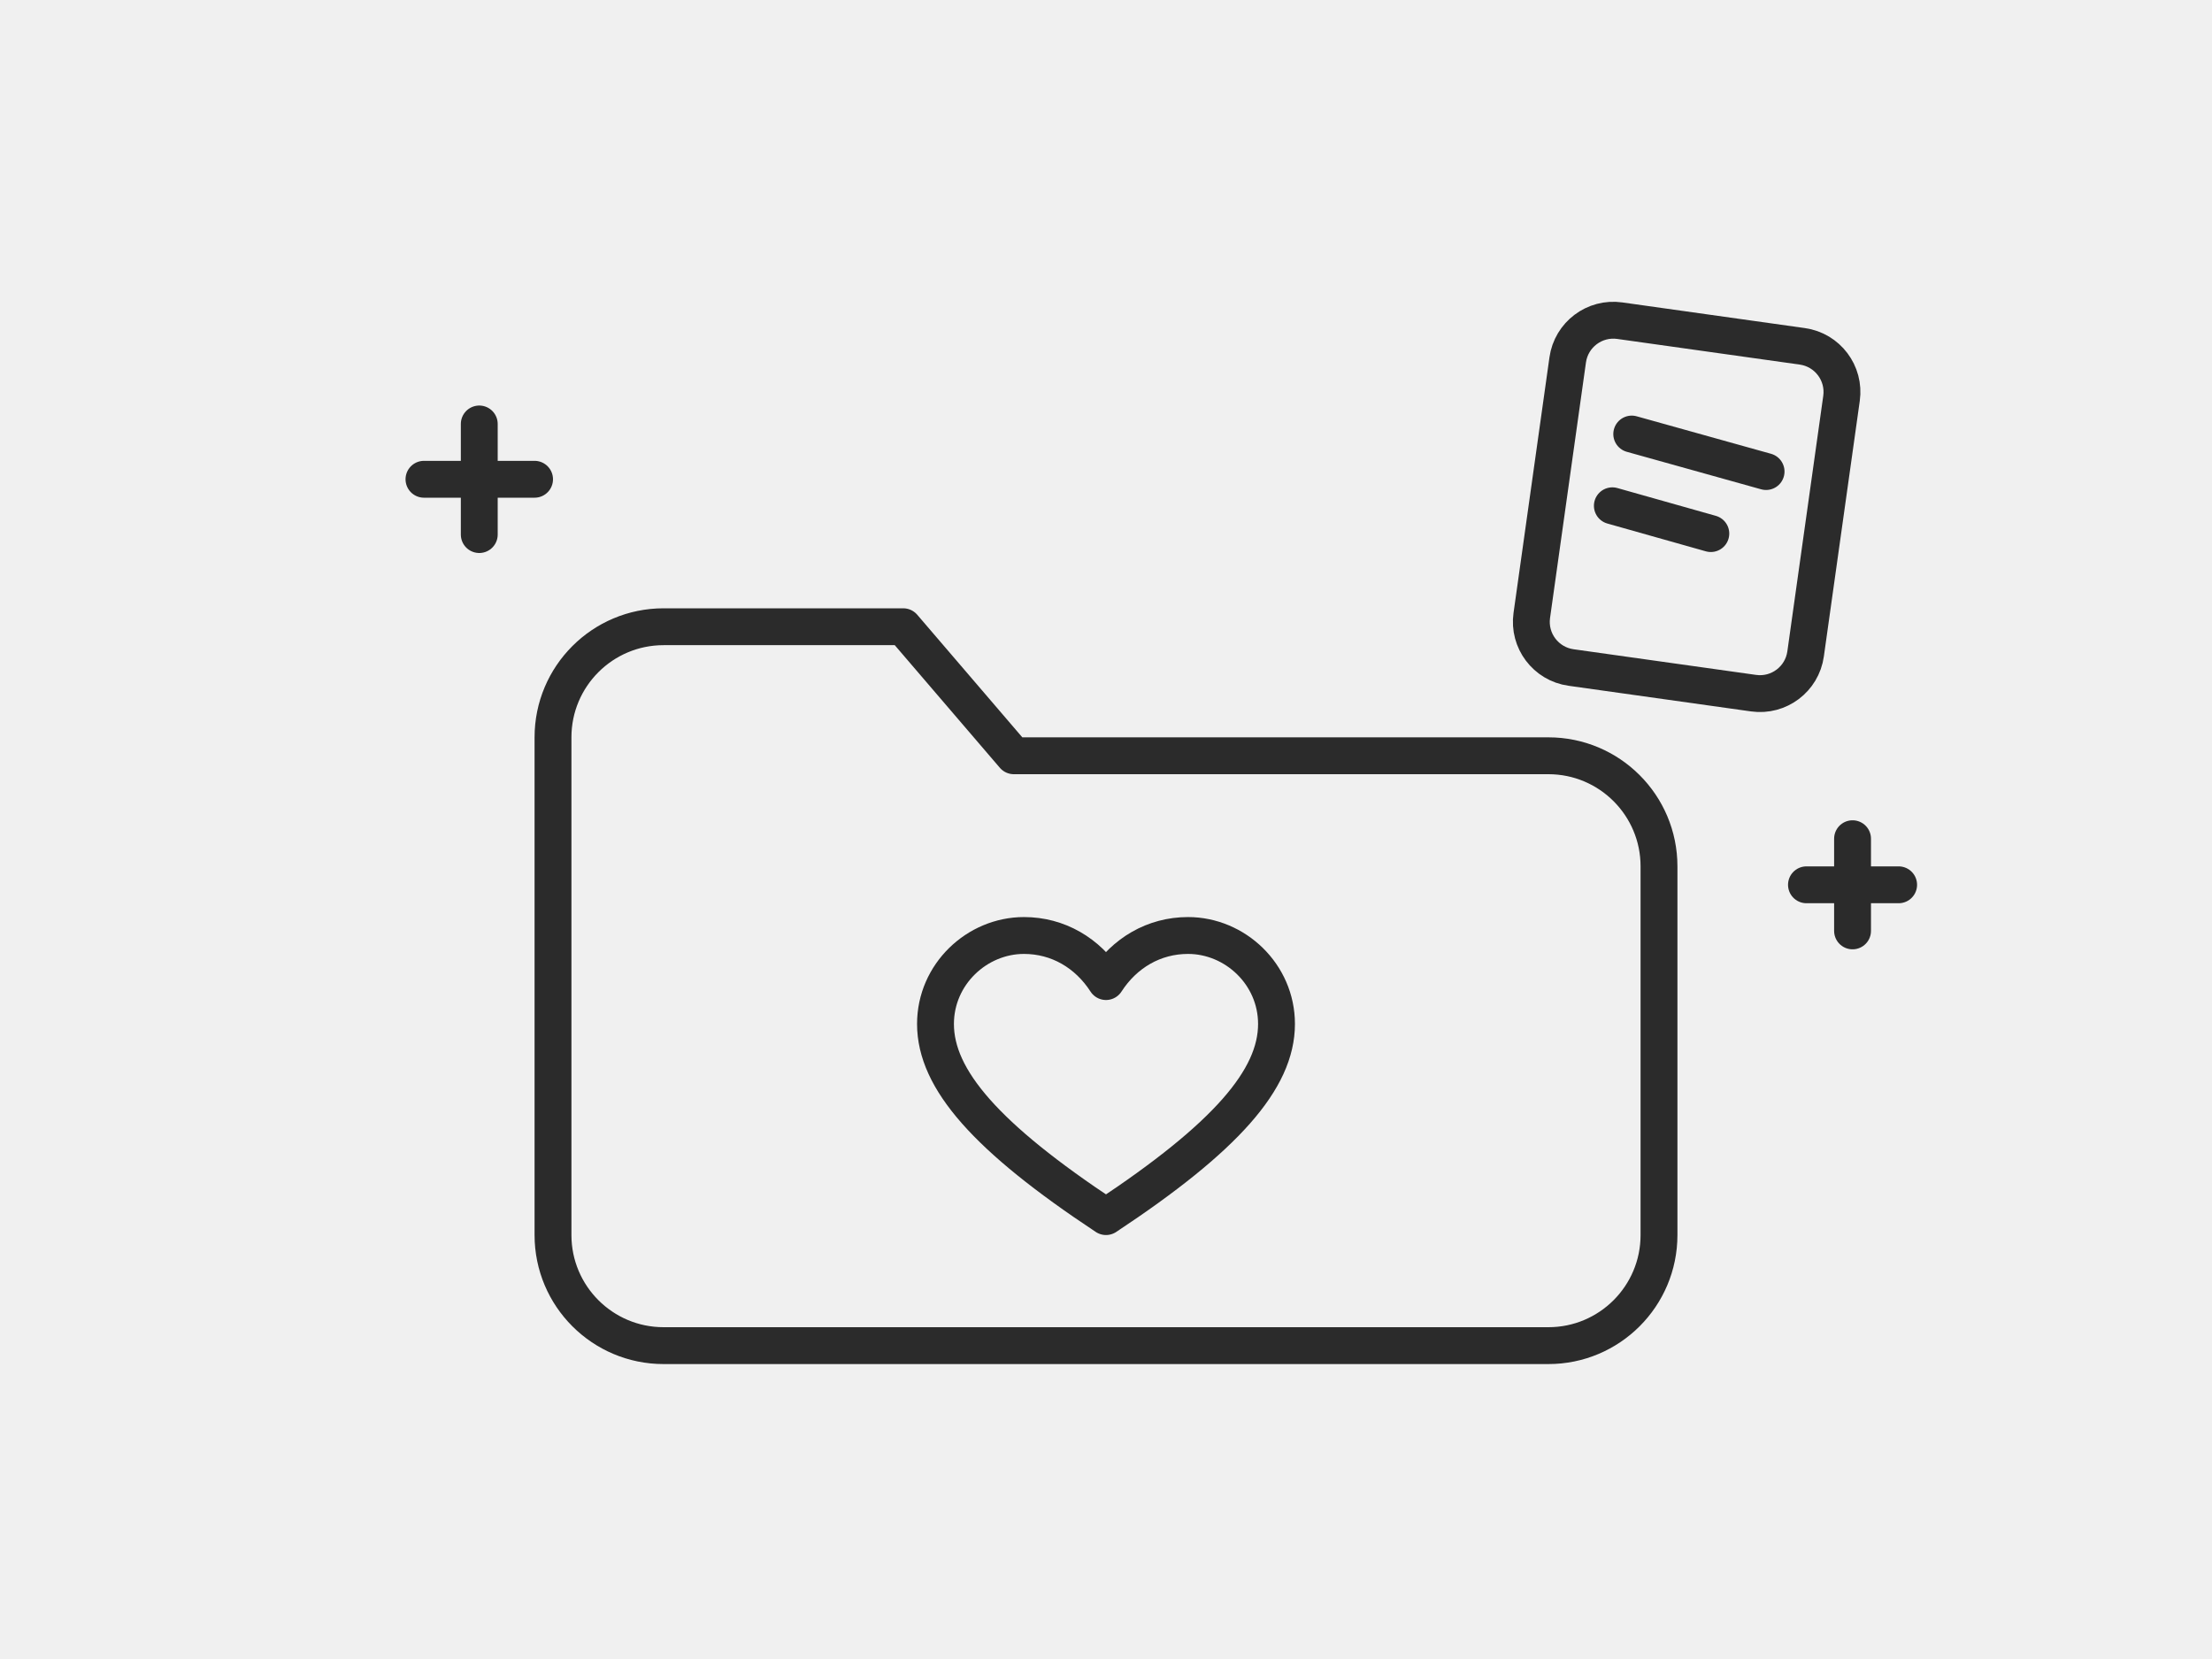
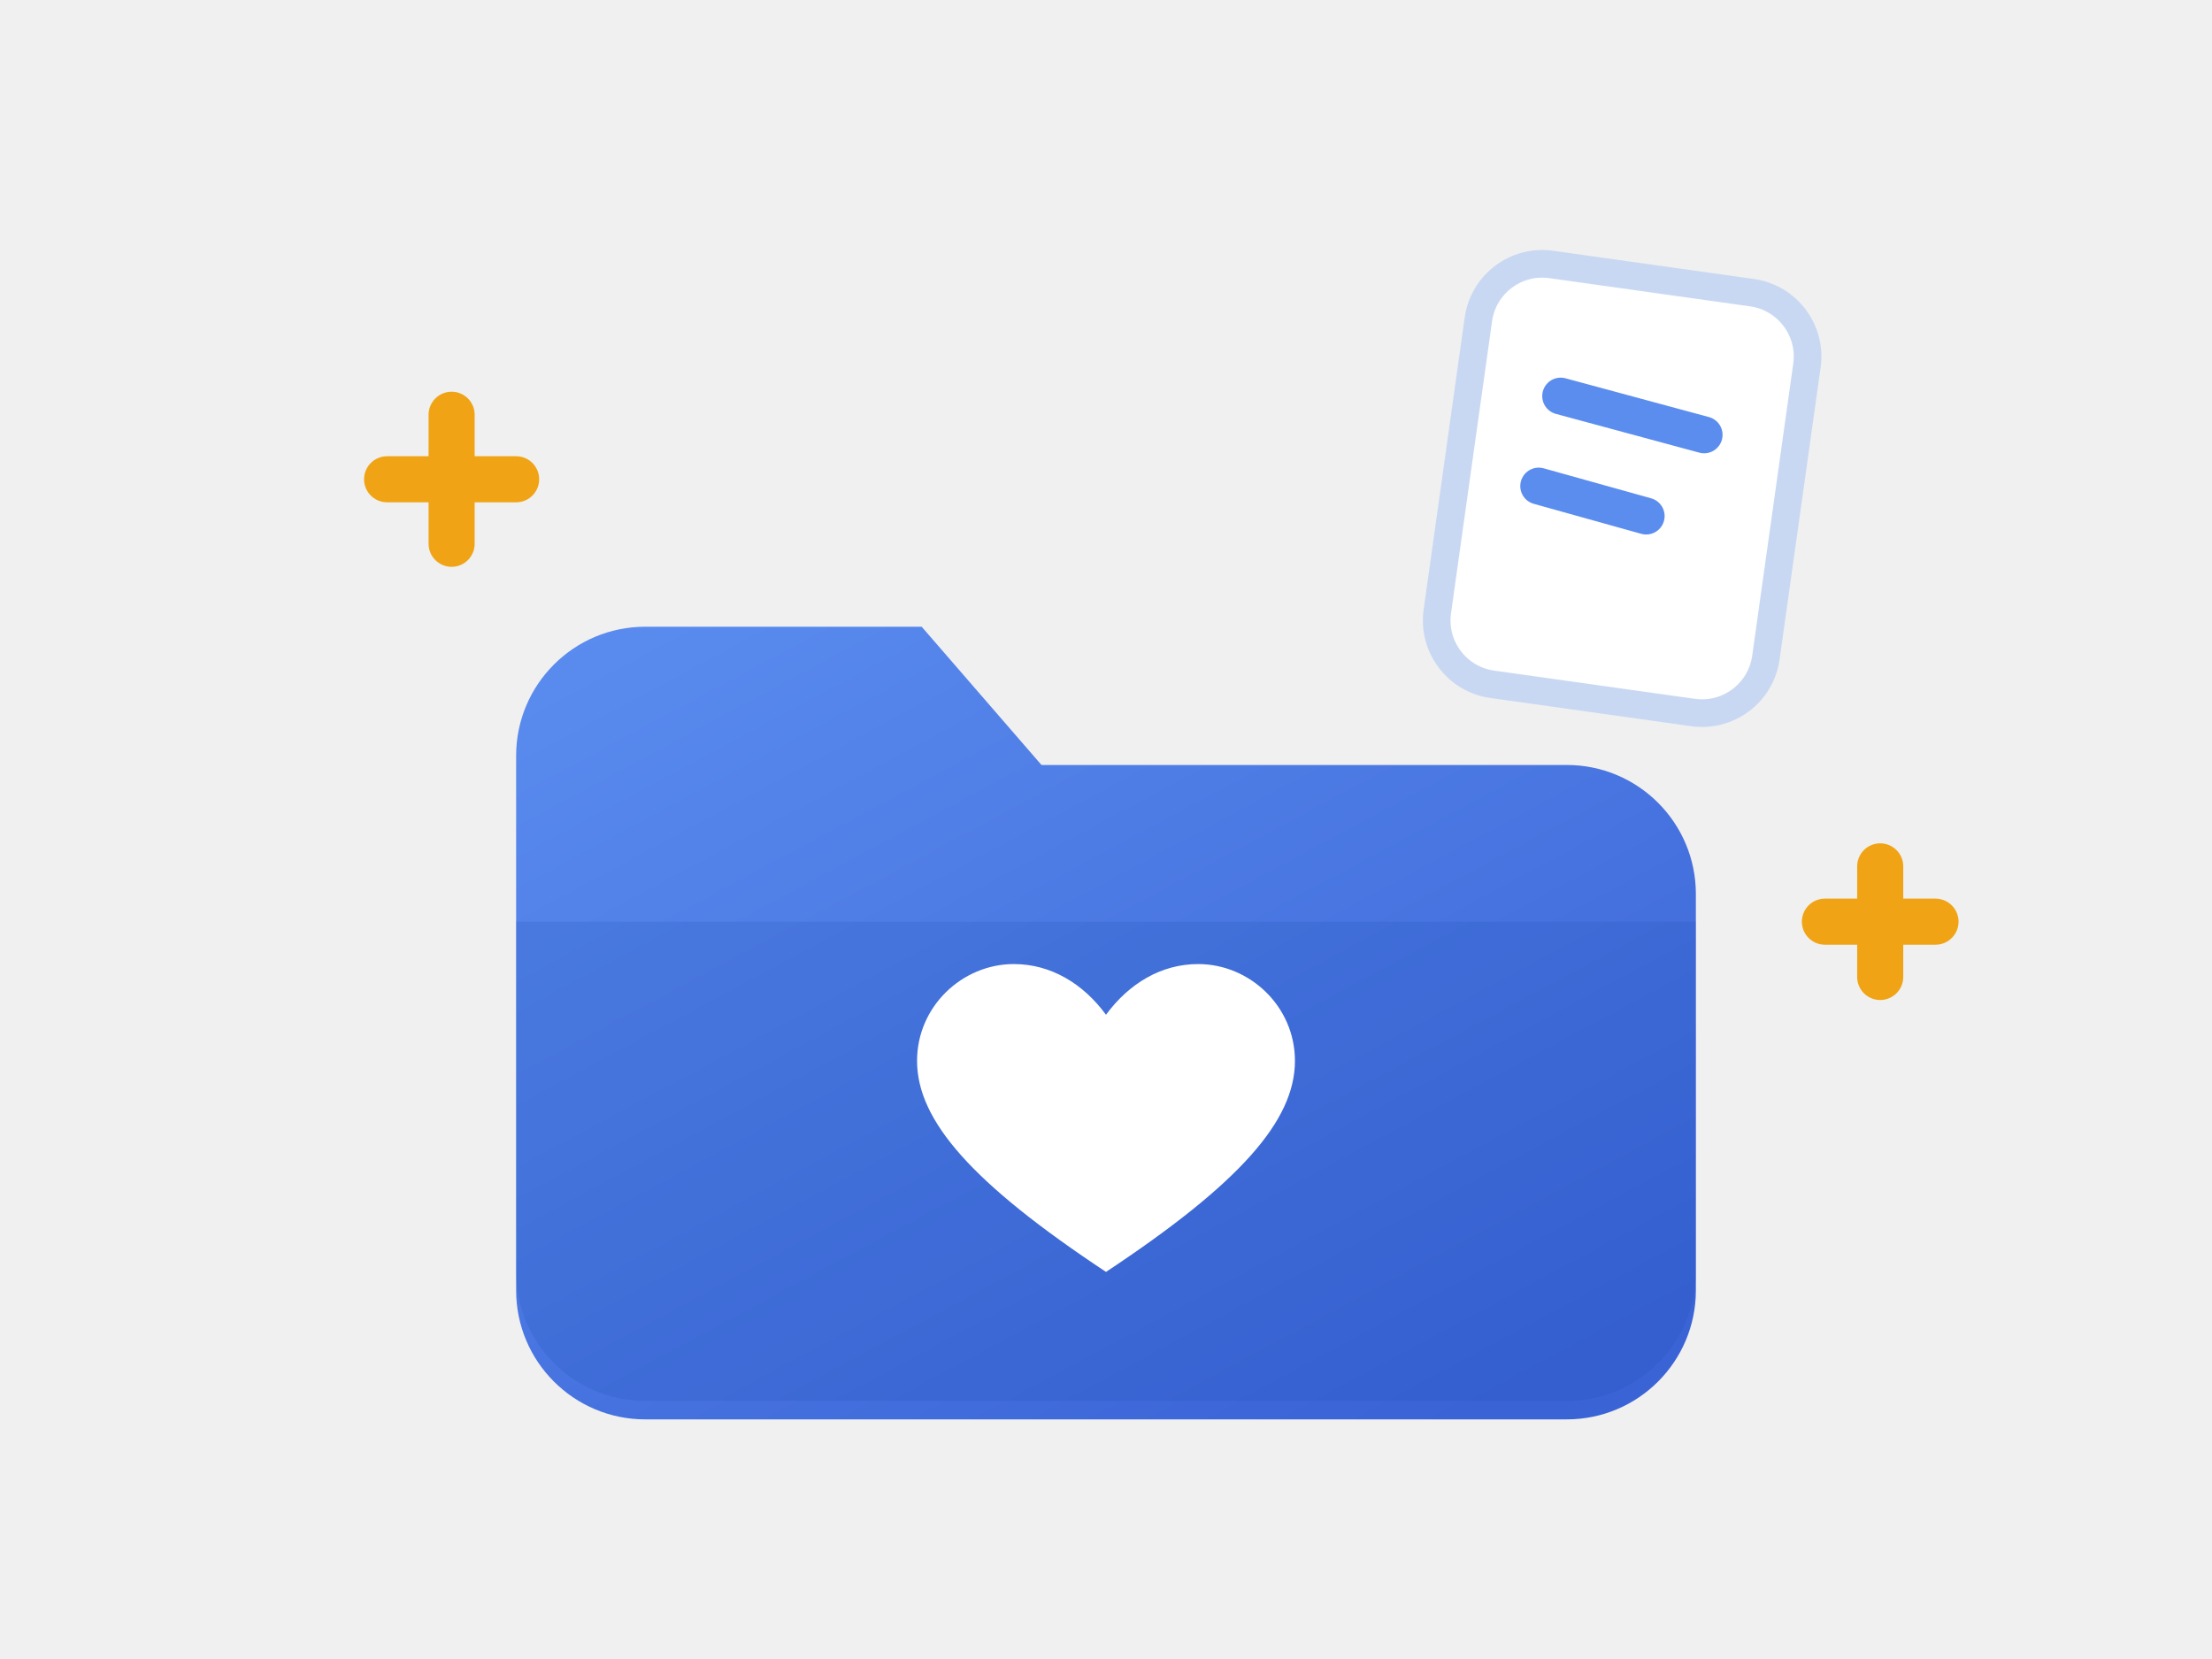
<svg xmlns="http://www.w3.org/2000/svg" viewBox="0 0 240 180">
-   <g fill="none" stroke="#000" stroke-width="4" opacity=".82" stroke-linecap="round" stroke-linejoin="round">
-     <path d="M60 92V80a12 12 0 0 1 12-12h26l12 14h58a12 12 0 0 1 12 12v40a12 12 0 0 1-12 12H72a12 12 0 0 1-12-12V92Z" />
-     <path d="M120 132c-13-8.6-18.5-14.9-18.5-20.9 0-5.4 4.5-9.6 9.6-9.6 3.7 0 6.9 1.9 8.9 5 2-3.1 5.2-5 8.9-5 5.1 0 9.6 4.2 9.6 9.6 0 6-5.5 12.3-18.5 20.9Z" />
-     <rect x="168" y="36" width="30" height="38" rx="5" transform="rotate(8 183 55)" />
-     <path d="m176 48 15 2M175 56l11 1.5" transform="rotate(8 183 55)" />
-     <path d="M46 52h12M52 46v12" />
-     <path d="M196 96h10M201 91v10" />
-   </g>
+   <defs>
+     <linearGradient id="fold" x1="0" y1="0" x2=".8" y2="1">
+       <stop offset="0" stop-color="#5B8DEF" />
+       <stop offset="1" stop-color="#3A63D6" />
+     </linearGradient>
+   </defs>
+   <rect x="158" y="30" width="36" height="46" rx="7" transform="rotate(8 176 53)" fill="#FFFFFF" stroke="#C9D8F2" stroke-width="3" />
+   <path d="m168 44 16 2M167 54l12 1.6" transform="rotate(8 176 53)" stroke="#5B8DEF" stroke-width="4" stroke-linecap="round" />
+   <path d="M56 96V82a14 14 0 0 1 14-14h30l13 15h57a14 14 0 0 1 14 14v43a14 14 0 0 1-14 14H70a14 14 0 0 1-14-14V96Z" fill="url(#fold)" />
+   <path d="M56 100h128v38a14 14 0 0 1-14 14H70a14 14 0 0 1-14-14v-38Z" fill="#1E4CB0" opacity=".18" />
+   <path d="M120 138c-14.5-9.6-20.5-16.4-20.5-22.9 0-5.9 4.9-10.5 10.5-10.5 4 0 7.5 2.1 10 5.5 2.5-3.4 6-5.5 10-5.5 5.6 0 10.5 4.6 10.5 10.5 0 6.5-6 13.3-20.5 22.9Z" fill="#FFFFFF" />
+   <path d="M42 52h14M49 45v14" stroke="#F0A415" stroke-width="5" stroke-linecap="round" />
+   <path d="M198 100h12M204 94v12" stroke="#F0A415" stroke-width="5" stroke-linecap="round" />
</svg>
